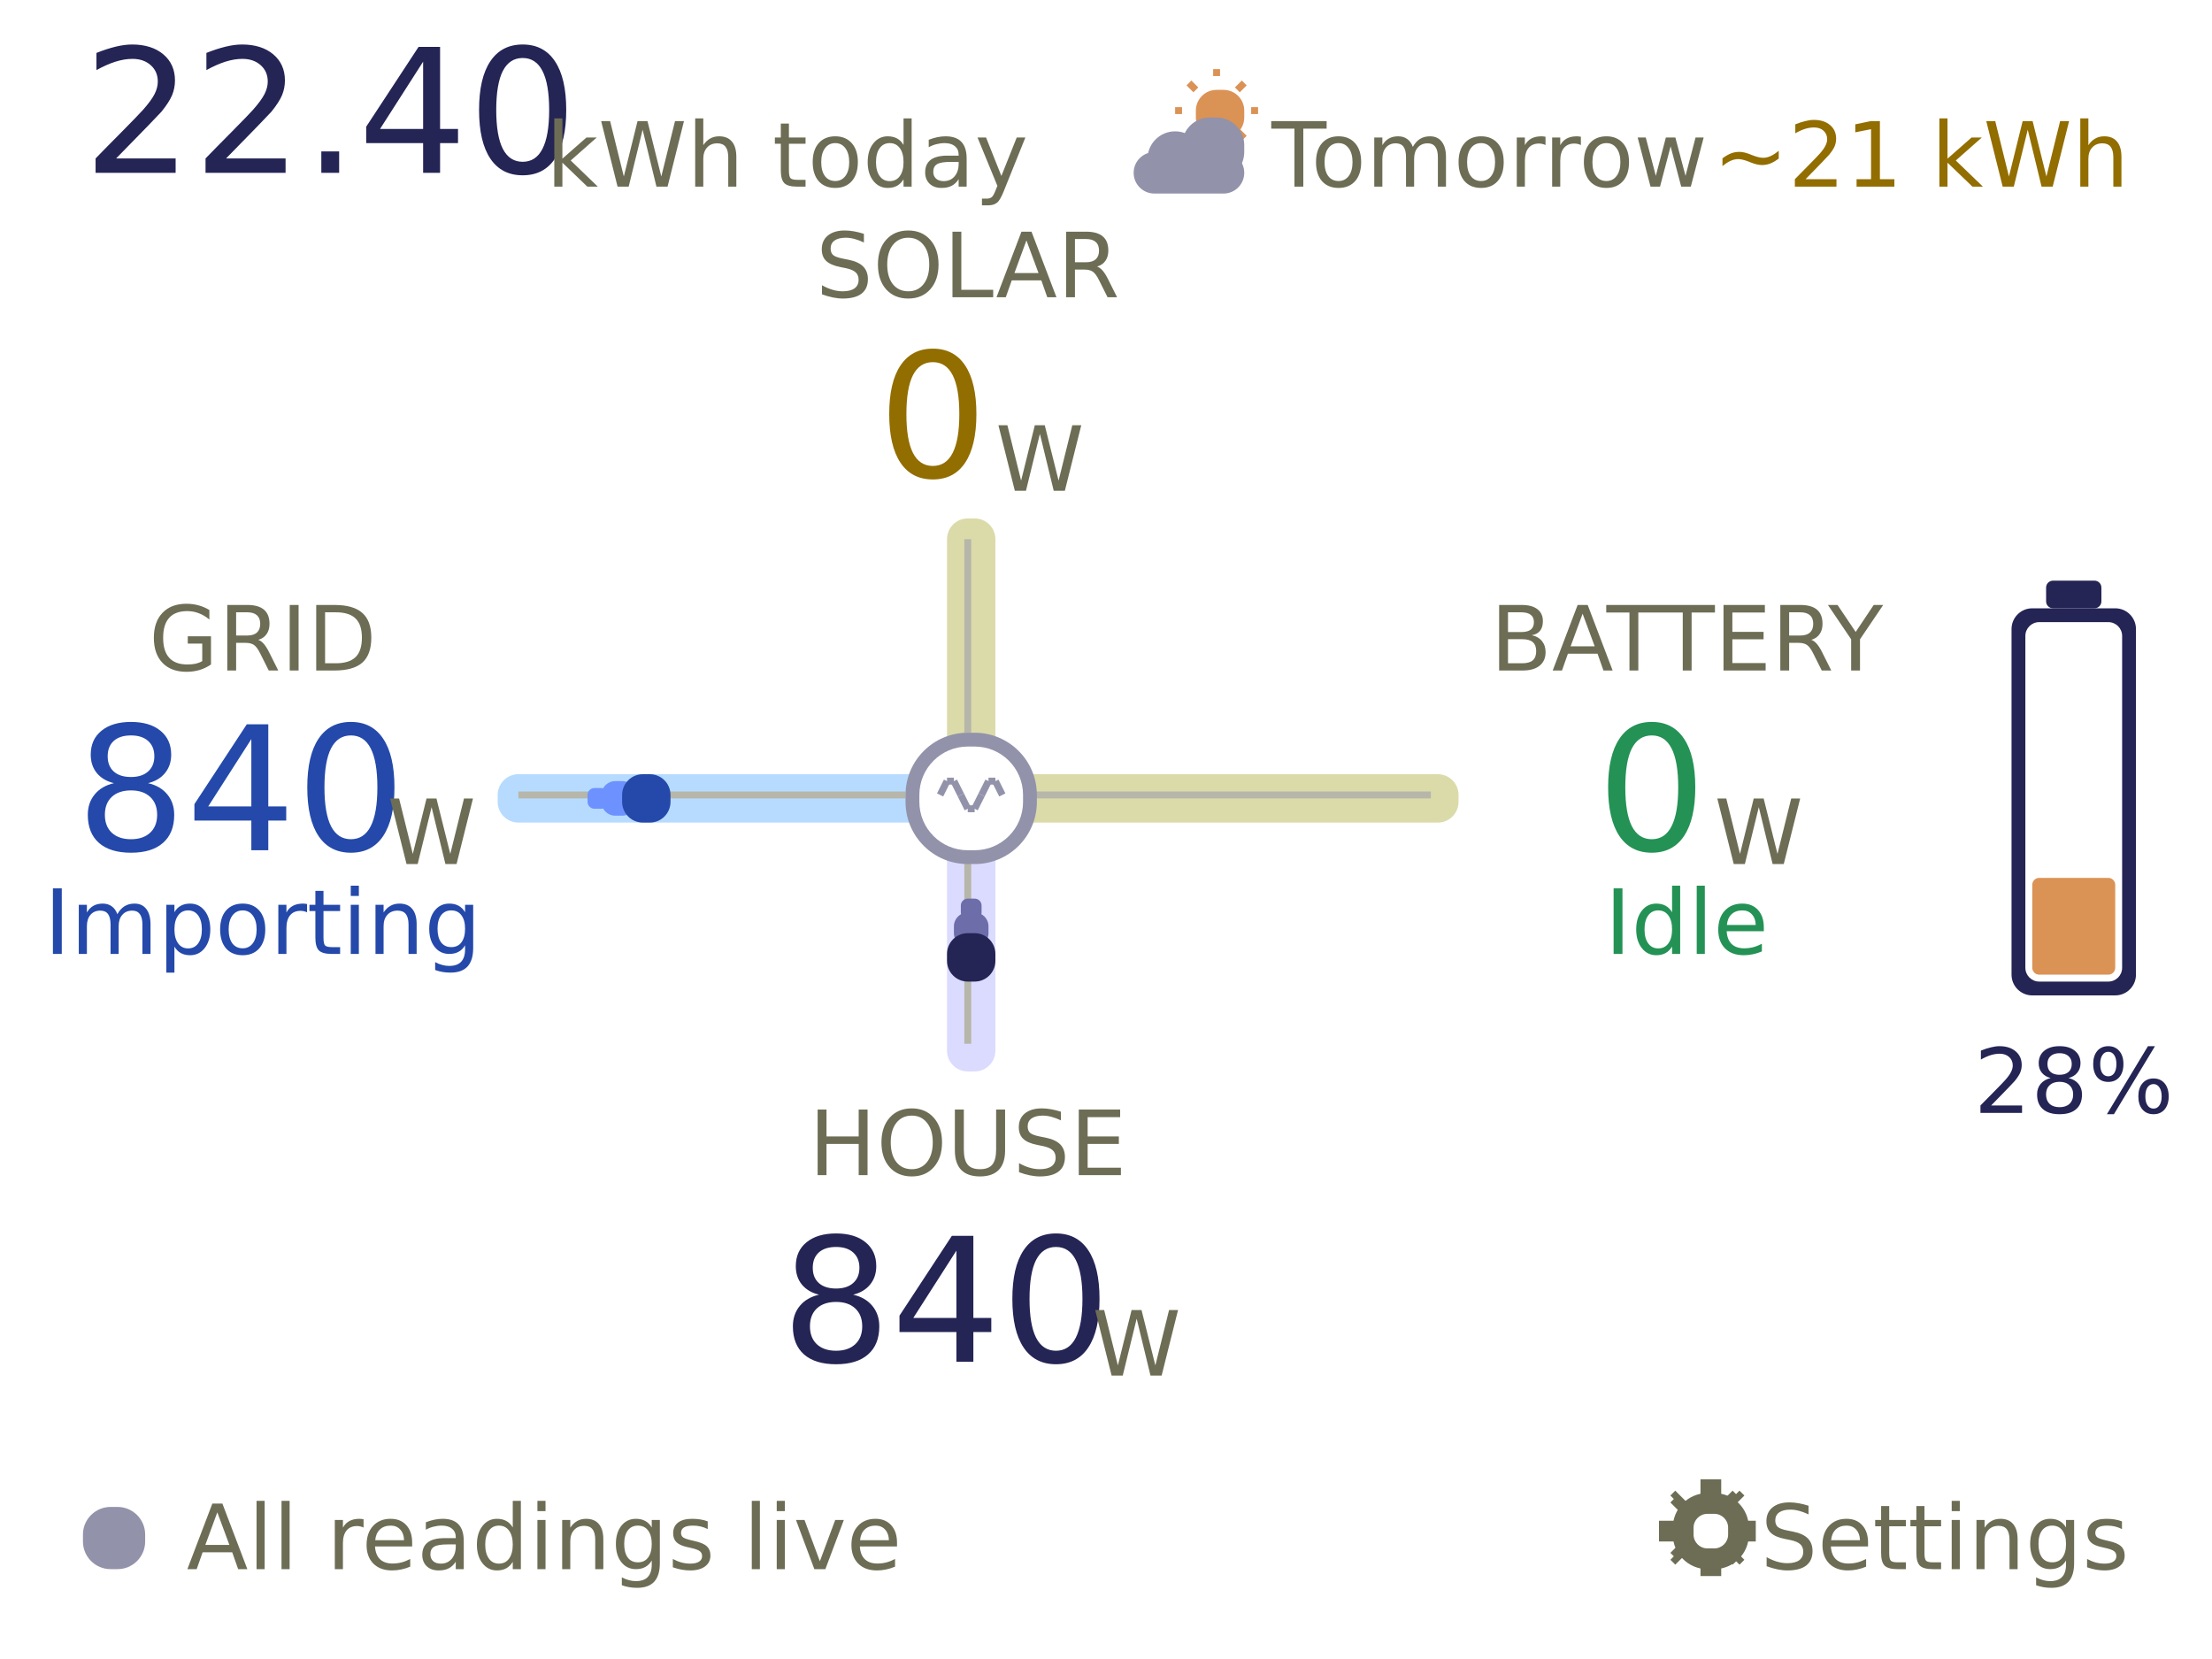
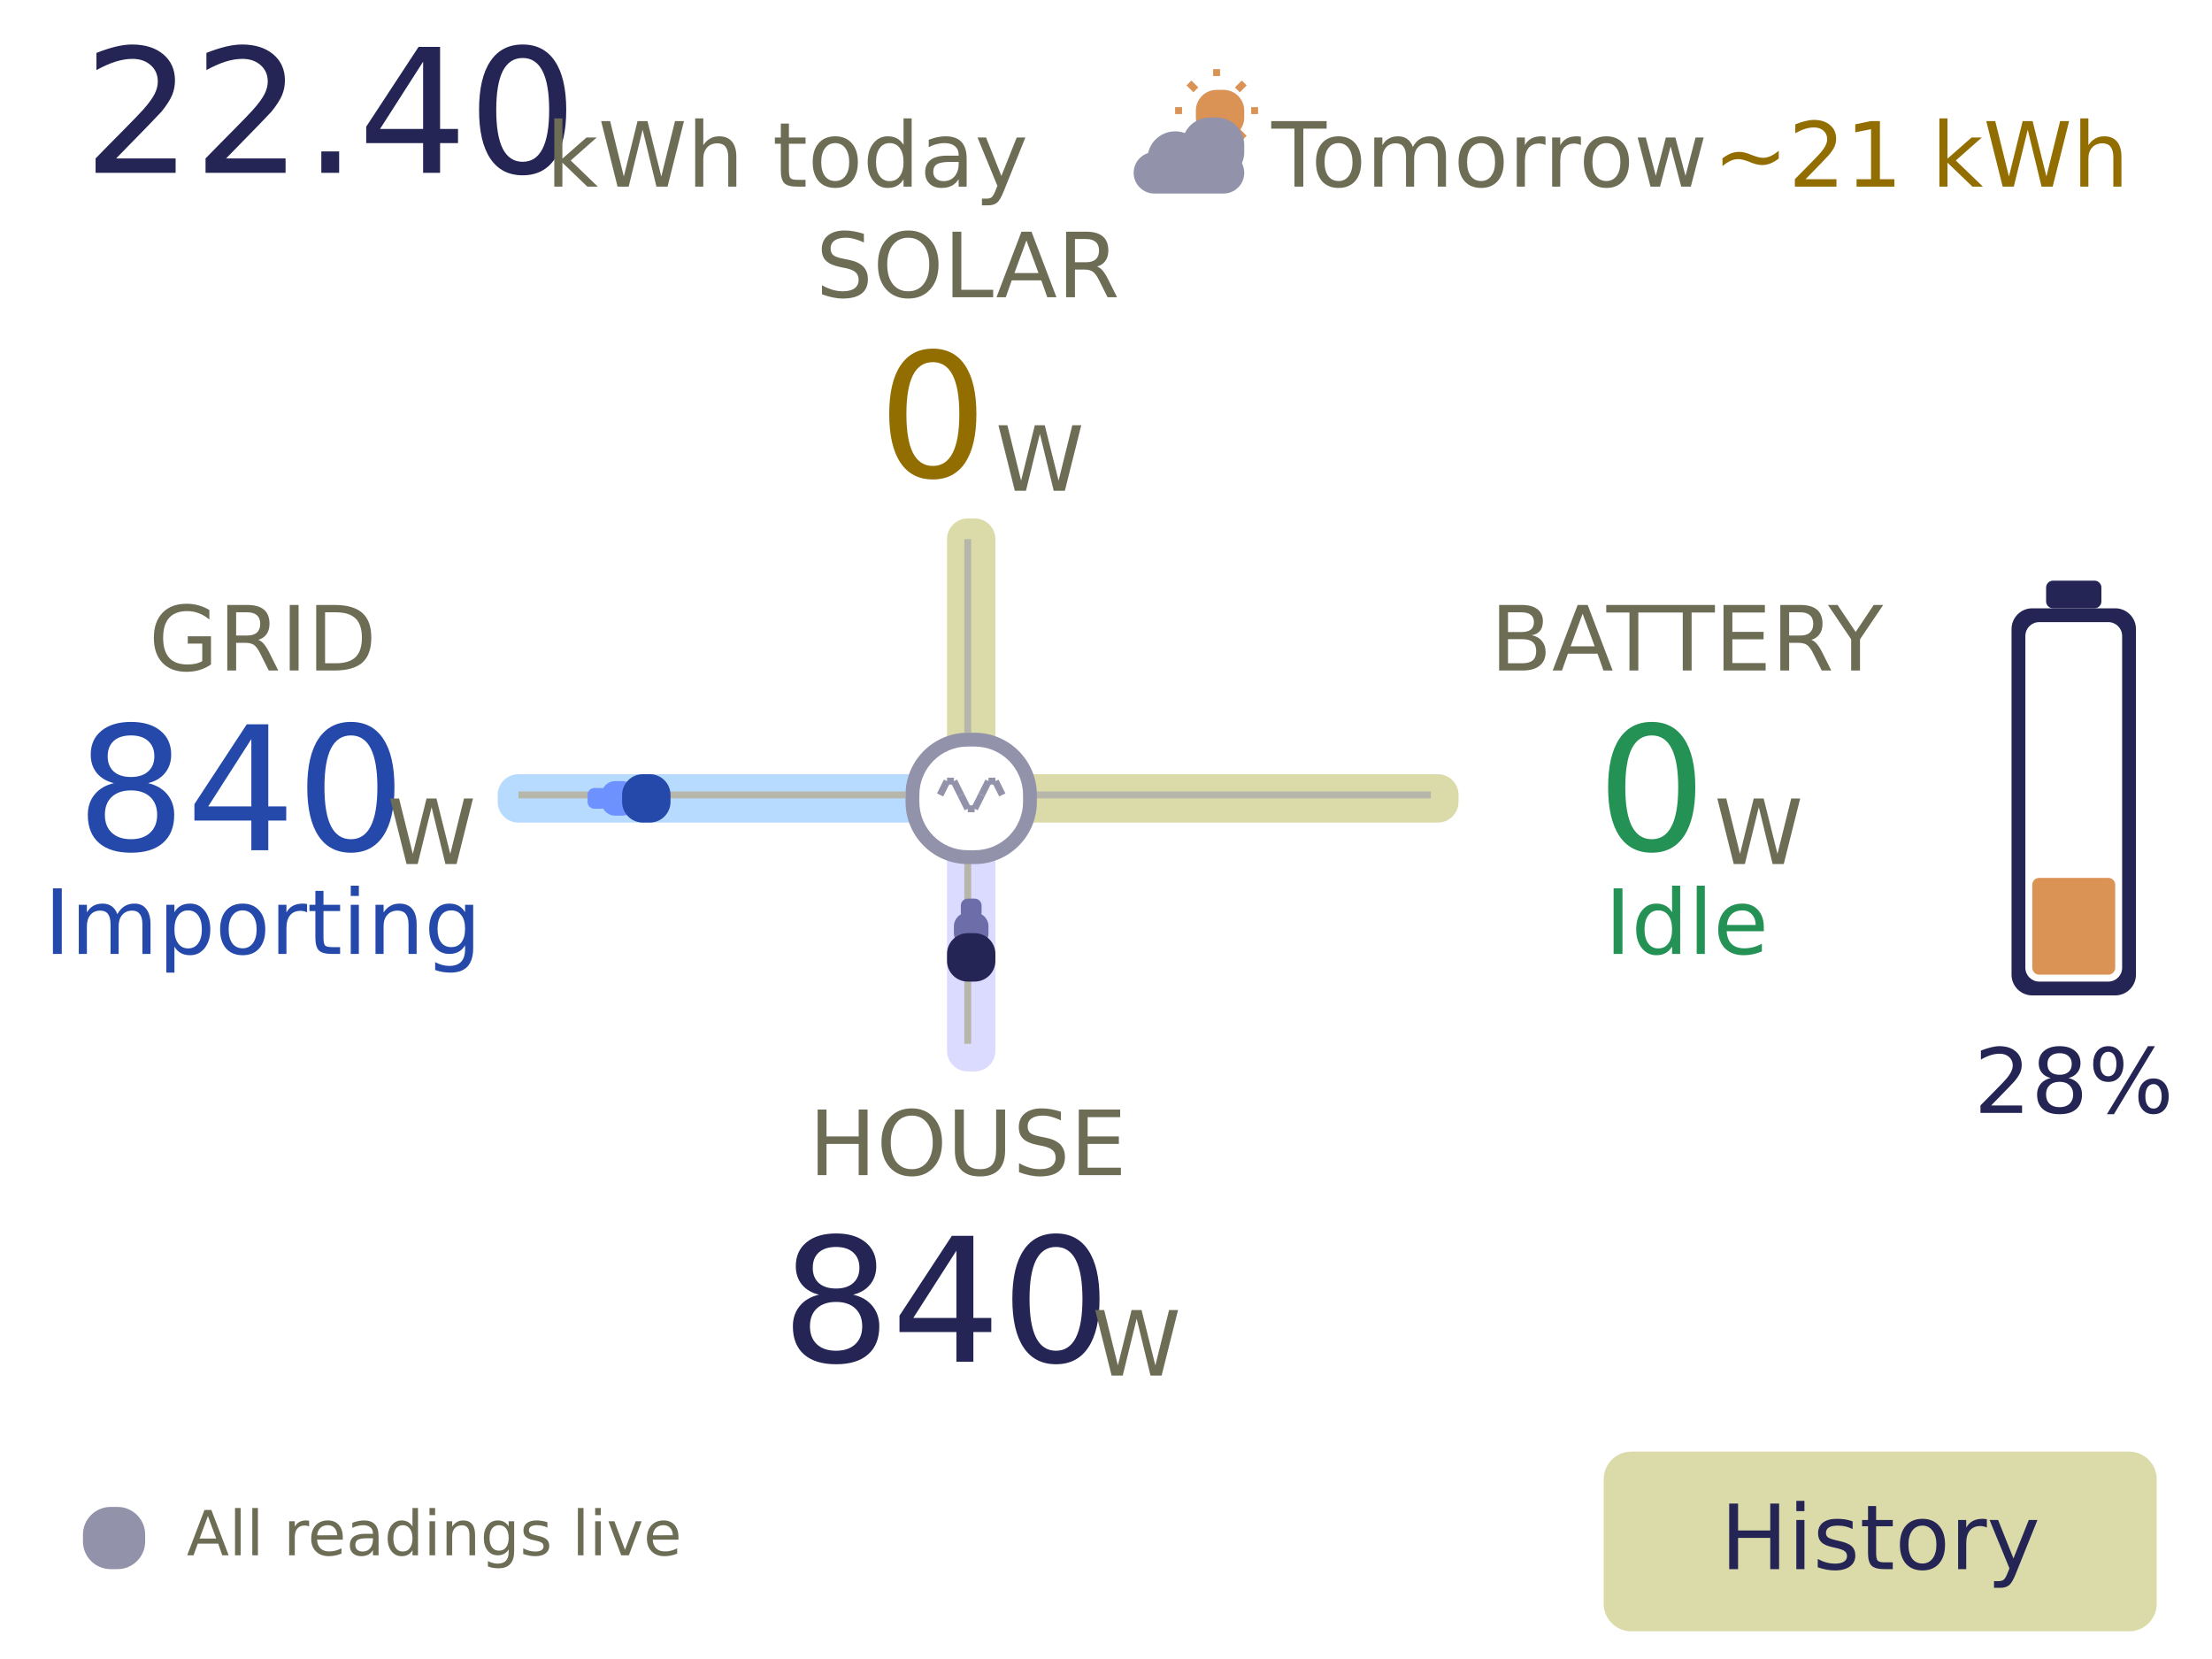
<svg xmlns="http://www.w3.org/2000/svg" width="960" height="720" viewBox="0 0 320 240">
  <style>text{font-family:DejaVu Sans,sans-serif}</style>
  <rect x="0" y="0" width="320" height="240" rx="0" fill="#ffffff" />
  <text x="12" y="25" font-size="25" text-anchor="start" fill="#242455">22.40</text>
  <text x="79" y="27" font-size="13" text-anchor="start" fill="#6d6d55">kWh today</text>
  <text x="308" y="27" font-size="13" text-anchor="end" fill="#926d00">~21 kWh</text>
  <text x="247" y="27" font-size="13" text-anchor="end" fill="#6d6d55">Tomorrow</text>
  <rect x="173" y="13" width="7" height="7" rx="3" fill="#db9255" />
  <path d="M176 11 L176 10" fill="none" stroke="#db9255" />
  <path d="M176 21 L176 22" fill="none" stroke="#db9255" />
  <path d="M171 16 L170 16" fill="none" stroke="#db9255" />
  <path d="M181 16 L182 16" fill="none" stroke="#db9255" />
  <path d="M173 13 L172 12" fill="none" stroke="#db9255" />
  <path d="M179 13 L180 12" fill="none" stroke="#db9255" />
  <path d="M173 19 L172 20" fill="none" stroke="#db9255" />
  <path d="M179 19 L180 20" fill="none" stroke="#db9255" />
  <rect x="164" y="22" width="16" height="6" rx="3" fill="#9292aa" />
  <rect x="166" y="19" width="8" height="8" rx="4" fill="#9292aa" />
  <rect x="171" y="17" width="9" height="9" rx="4" fill="#9292aa" />
  <text x="140" y="43" font-size="13" text-anchor="middle" fill="#6d6d55">SOLAR</text>
  <text x="127" y="69" font-size="25" text-anchor="start" fill="#926d00">0</text>
  <text x="144" y="71" font-size="13" text-anchor="start" fill="#6d6d55">W</text>
  <text x="38" y="97" font-size="13" text-anchor="middle" fill="#6d6d55">GRID</text>
  <text x="11" y="123" font-size="25" text-anchor="start" fill="#2449aa">840</text>
  <text x="56" y="125" font-size="13" text-anchor="start" fill="#6d6d55">W</text>
  <text x="38" y="138" font-size="13" text-anchor="middle" fill="#2449aa">Importing</text>
  <text x="244" y="97" font-size="13" text-anchor="middle" fill="#6d6d55">BATTERY</text>
  <text x="231" y="123" font-size="25" text-anchor="start" fill="#249255">0</text>
  <text x="248" y="125" font-size="13" text-anchor="start" fill="#6d6d55">W</text>
  <text x="244" y="138" font-size="13" text-anchor="middle" fill="#249255">Idle</text>
  <text x="140" y="170" font-size="13" text-anchor="middle" fill="#6d6d55">HOUSE</text>
  <text x="113" y="197" font-size="25" text-anchor="start" fill="#242455">840</text>
  <text x="158" y="199" font-size="13" text-anchor="start" fill="#6d6d55">W</text>
  <rect x="296" y="84" width="8" height="4" rx="1" fill="#242455" />
  <rect x="291" y="88" width="18" height="56" rx="3" fill="#242455" />
  <rect x="293" y="90" width="14" height="52" rx="2" fill="#ffffff" />
  <rect x="294" y="127" width="12" height="14" rx="1" fill="#db9255" />
  <text x="300" y="161" font-size="13" text-anchor="middle" fill="#242455">28%</text>
  <rect x="137" y="75" width="7" height="35" rx="3" fill="#dbdbaa" />
  <path d="M140 78 L140 106" fill="none" stroke="#b6b6aa" />
  <rect x="72" y="112" width="63" height="7" rx="3" fill="#b6dbff" />
  <path d="M75 115 L131 115" fill="none" stroke="#b6b6aa" />
  <rect x="85" y="114" width="3" height="3" rx="1" fill="#6d92ff" />
  <rect x="87" y="113" width="5" height="5" rx="2" fill="#6d92ff" />
  <rect x="90" y="112" width="7" height="7" rx="3" fill="#2449aa" />
  <rect x="146" y="112" width="65" height="7" rx="3" fill="#dbdbaa" />
  <path d="M149 115 L207 115" fill="none" stroke="#b6b6aa" />
  <rect x="137" y="121" width="7" height="34" rx="3" fill="#dbdbff" />
  <path d="M140 124 L140 151" fill="none" stroke="#b6b6aa" />
  <rect x="139" y="130" width="3" height="3" rx="1" fill="#6d6daa" />
  <rect x="138" y="132" width="5" height="5" rx="2" fill="#6d6daa" />
  <rect x="137" y="135" width="7" height="7" rx="3" fill="#242455" />
  <rect x="131" y="106" width="19" height="19" rx="9" fill="#9292aa" />
  <rect x="133" y="108" width="15" height="15" rx="7" fill="#ffffff" />
  <path d="M136 115 L137 113" fill="none" stroke="#9292aa" />
  <path d="M137 113 L138 113" fill="none" stroke="#9292aa" />
  <path d="M138 113 L139 115" fill="none" stroke="#9292aa" />
  <path d="M139 115 L140 117" fill="none" stroke="#9292aa" />
  <path d="M140 117 L141 117" fill="none" stroke="#9292aa" />
  <path d="M141 117 L142 115" fill="none" stroke="#9292aa" />
  <path d="M142 115 L143 113" fill="none" stroke="#9292aa" />
  <path d="M143 113 L144 113" fill="none" stroke="#9292aa" />
  <path d="M144 113 L145 115" fill="none" stroke="#9292aa" />
  <rect x="12" y="218" width="9" height="9" rx="4" fill="#9292aa" />
-   <text x="27" y="227" font-size="13" text-anchor="start" fill="#6d6d55">All readings live</text>
-   <text x="308" y="227" font-size="13" text-anchor="end" fill="#6d6d55">Settings</text>
-   <rect x="246" y="214" width="3" height="14" rx="0" fill="#6d6d55" />
-   <rect x="240" y="220" width="14" height="3" rx="0" fill="#6d6d55" />
-   <path d="M242 216 L252 226" fill="none" stroke="#6d6d55" />
-   <path d="M242 217 L251 226" fill="none" stroke="#6d6d55" />
-   <path d="M242 226 L252 216" fill="none" stroke="#6d6d55" />
-   <path d="M242 225 L251 216" fill="none" stroke="#6d6d55" />
-   <rect x="242" y="216" width="11" height="11" rx="5" fill="#6d6d55" />
-   <rect x="245" y="219" width="5" height="5" rx="2" fill="#ffffff" />
+   <text x="27" y="225" font-size="9" text-anchor="start" fill="#6d6d55">All readings live</text>
+   <rect x="232" y="210" width="80" height="26" rx="4" fill="#dbdbaa" />
+   <text x="272" y="227" font-size="13" text-anchor="middle" fill="#242455">History</text>
</svg>
